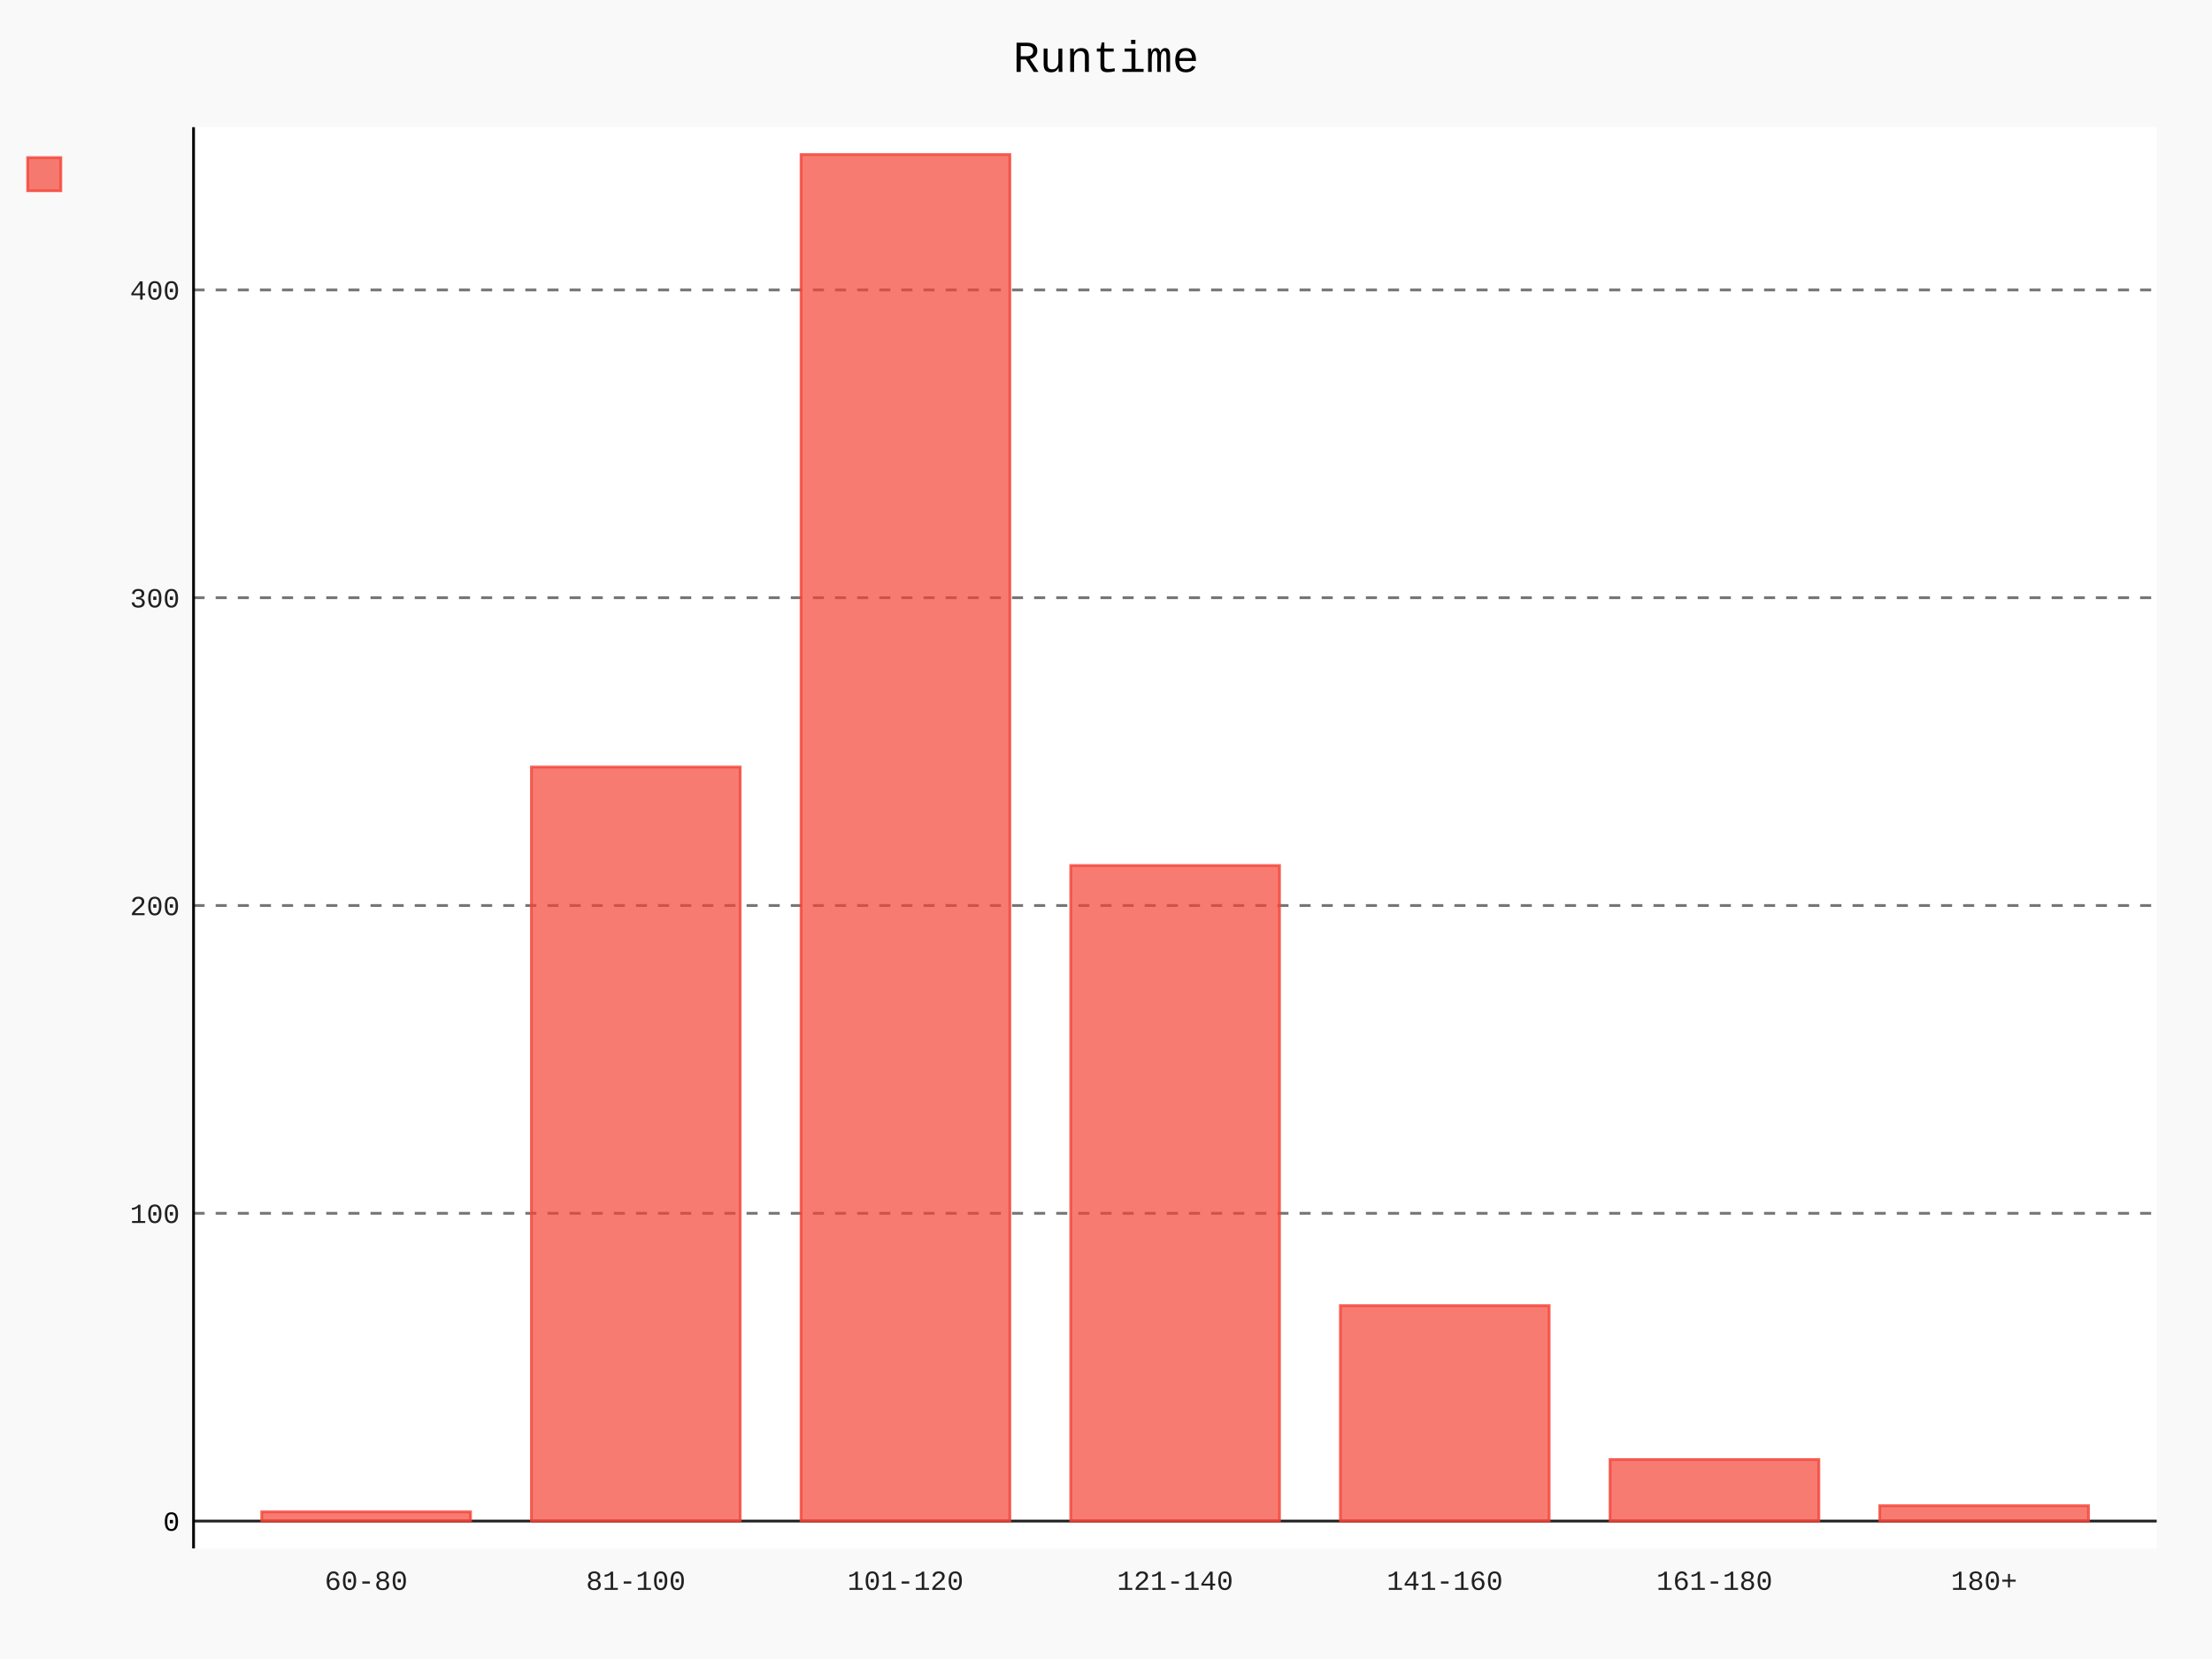
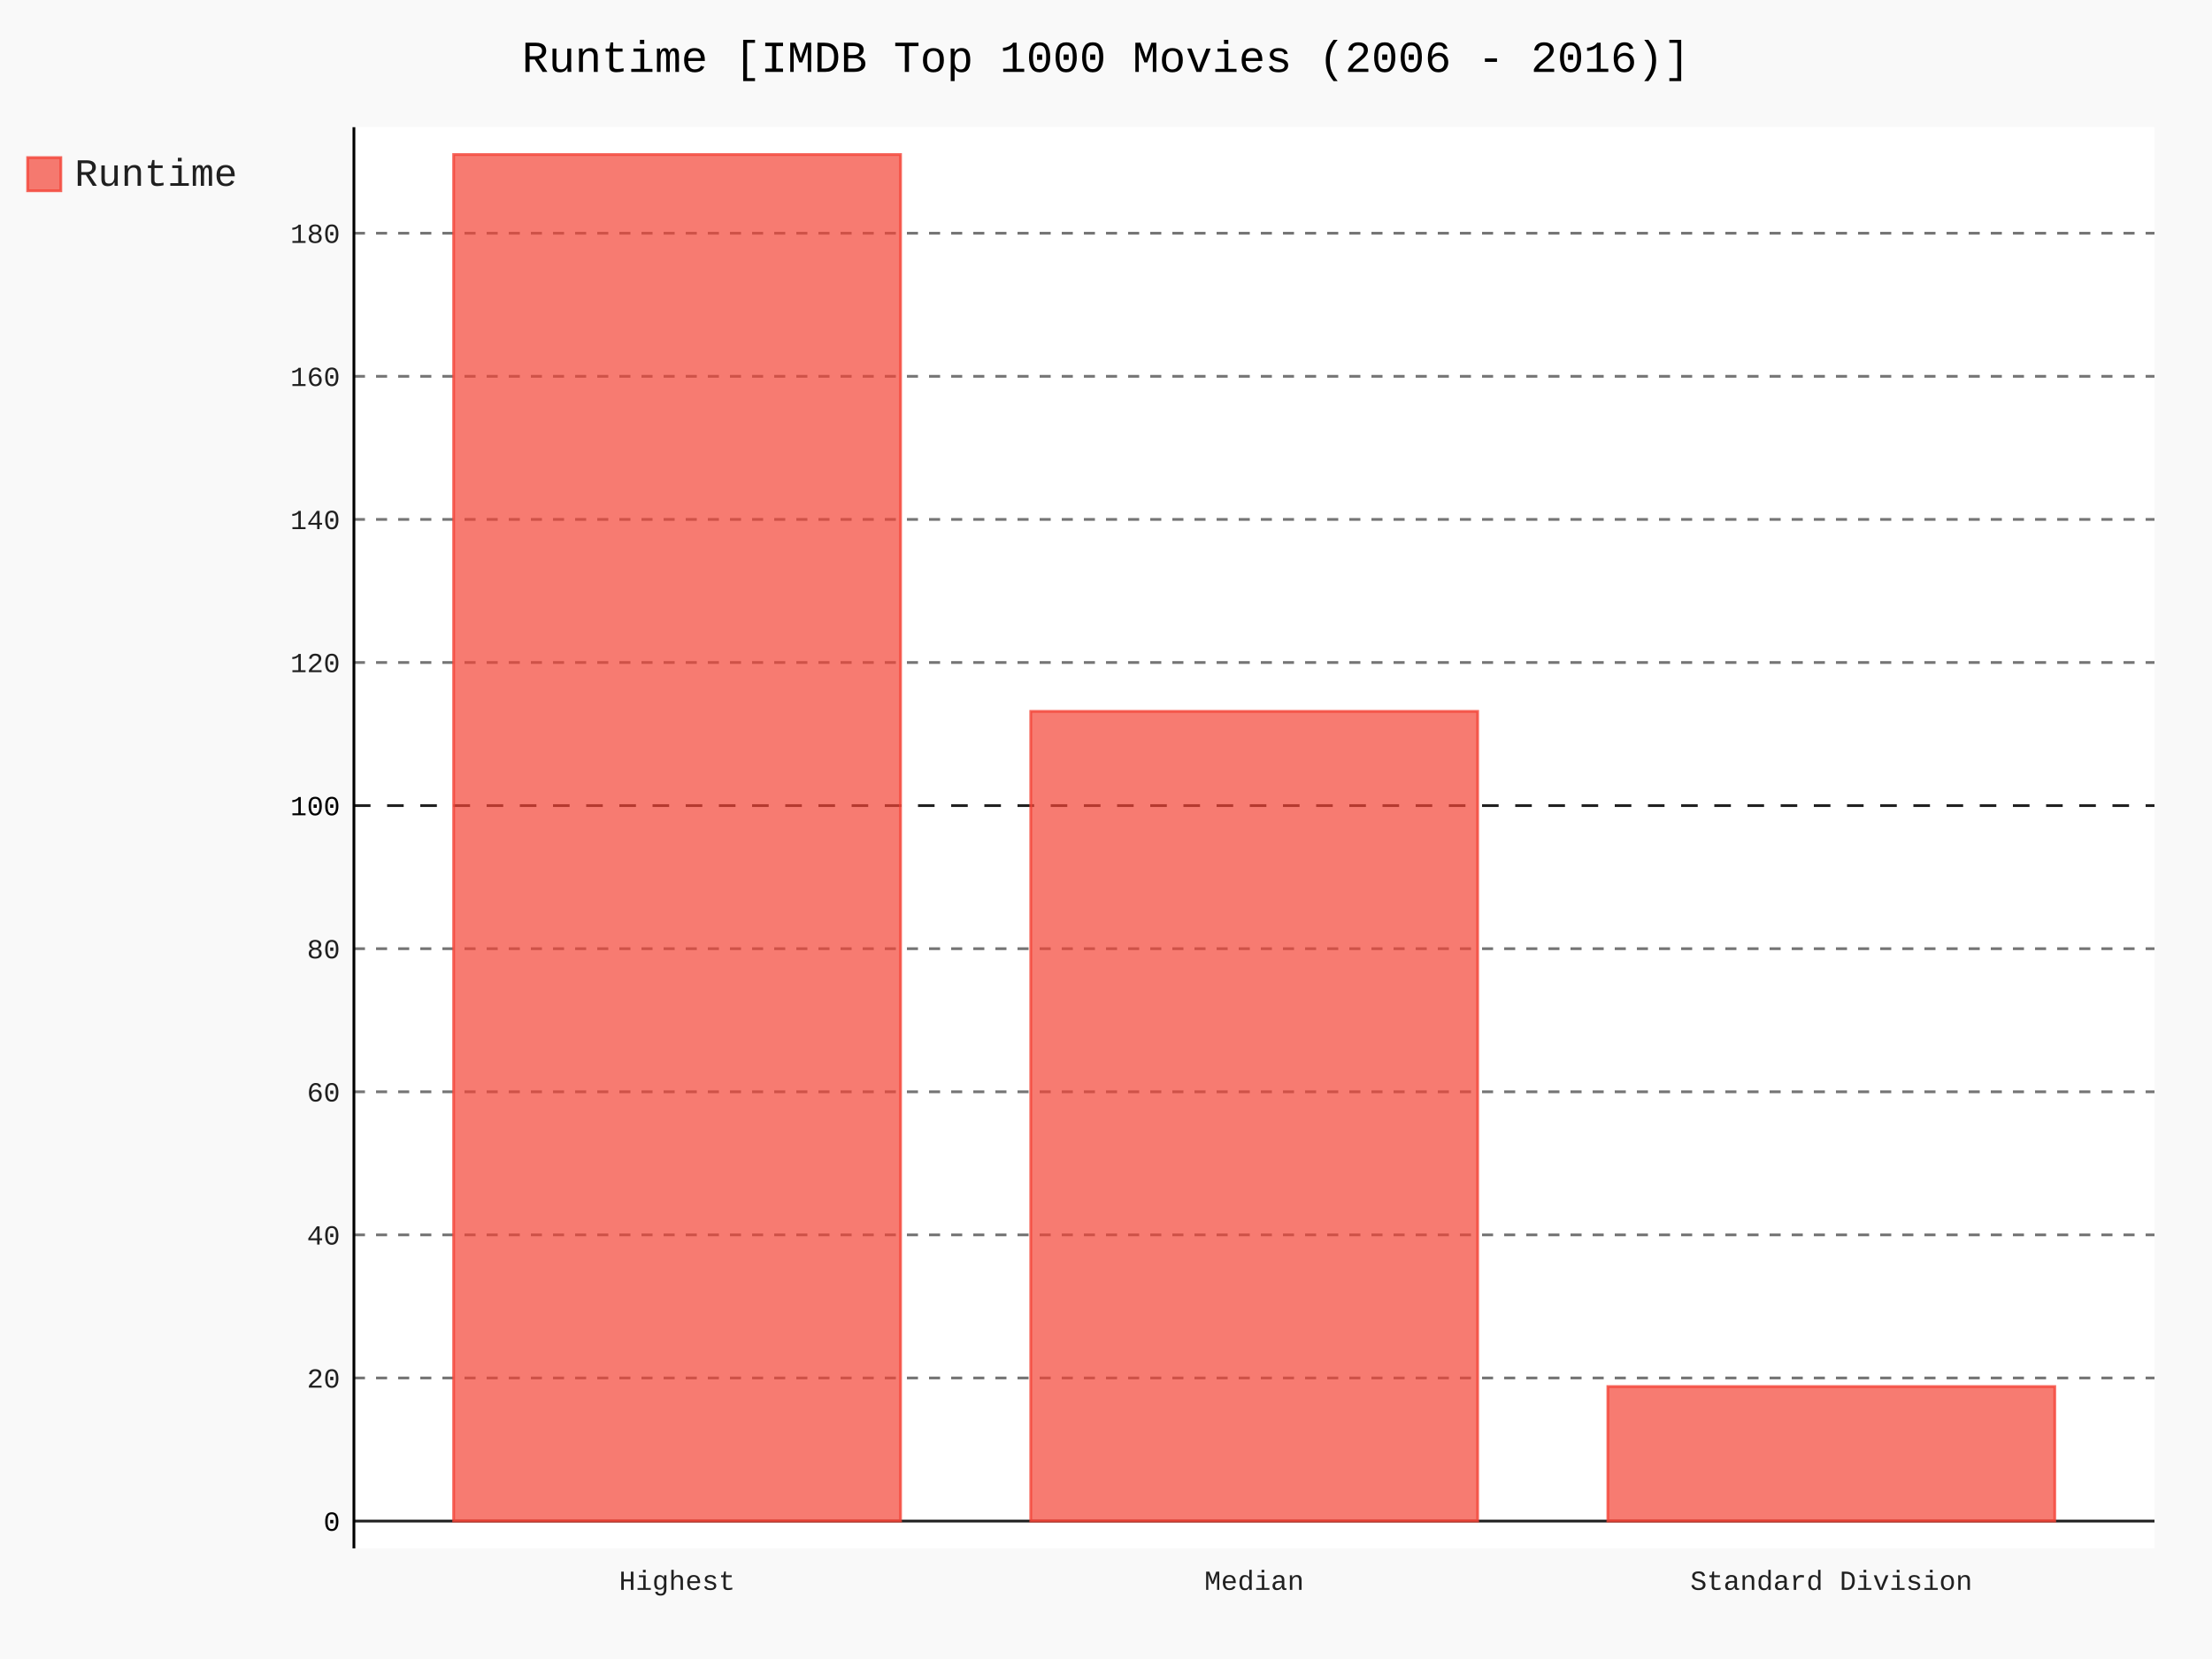
- <svg xmlns="http://www.w3.org/2000/svg" class="pygal-chart" id="chart-f0ea4c42-4598-4c4a-9065-79f6a86f8c1c" viewBox="0 0 800 600">
+ <svg xmlns="http://www.w3.org/2000/svg" class="pygal-chart" id="chart-12711d31-1d5c-46a6-960c-37c0a5d7f382" viewBox="0 0 800 600">
  <defs>
-     <style type="text/css">#chart-f0ea4c42-4598-4c4a-9065-79f6a86f8c1c{-webkit-user-select:none;-webkit-font-smoothing:antialiased;font-family:Consolas,"Liberation Mono",Menlo,Courier,monospace}#chart-f0ea4c42-4598-4c4a-9065-79f6a86f8c1c .title{font-family:Consolas,"Liberation Mono",Menlo,Courier,monospace;font-size:16px}#chart-f0ea4c42-4598-4c4a-9065-79f6a86f8c1c .legends .legend text{font-family:Consolas,"Liberation Mono",Menlo,Courier,monospace;font-size:14px}#chart-f0ea4c42-4598-4c4a-9065-79f6a86f8c1c .axis text{font-family:Consolas,"Liberation Mono",Menlo,Courier,monospace;font-size:10px}#chart-f0ea4c42-4598-4c4a-9065-79f6a86f8c1c .axis text.major{font-family:Consolas,"Liberation Mono",Menlo,Courier,monospace;font-size:10px}#chart-f0ea4c42-4598-4c4a-9065-79f6a86f8c1c .text-overlay text.value{font-family:Consolas,"Liberation Mono",Menlo,Courier,monospace;font-size:16px}#chart-f0ea4c42-4598-4c4a-9065-79f6a86f8c1c .text-overlay text.label{font-family:Consolas,"Liberation Mono",Menlo,Courier,monospace;font-size:10px}#chart-f0ea4c42-4598-4c4a-9065-79f6a86f8c1c .tooltip{font-family:Consolas,"Liberation Mono",Menlo,Courier,monospace;font-size:14px}#chart-f0ea4c42-4598-4c4a-9065-79f6a86f8c1c text.no_data{font-family:Consolas,"Liberation Mono",Menlo,Courier,monospace;font-size:64px}
- #chart-f0ea4c42-4598-4c4a-9065-79f6a86f8c1c{background-color:rgba(249,249,249,1)}#chart-f0ea4c42-4598-4c4a-9065-79f6a86f8c1c path,#chart-f0ea4c42-4598-4c4a-9065-79f6a86f8c1c line,#chart-f0ea4c42-4598-4c4a-9065-79f6a86f8c1c rect,#chart-f0ea4c42-4598-4c4a-9065-79f6a86f8c1c circle{-webkit-transition:150ms;-moz-transition:150ms;transition:150ms}#chart-f0ea4c42-4598-4c4a-9065-79f6a86f8c1c .graph &gt; .background{fill:rgba(249,249,249,1)}#chart-f0ea4c42-4598-4c4a-9065-79f6a86f8c1c .plot &gt; .background{fill:rgba(255,255,255,1)}#chart-f0ea4c42-4598-4c4a-9065-79f6a86f8c1c .graph{fill:rgba(0,0,0,.87)}#chart-f0ea4c42-4598-4c4a-9065-79f6a86f8c1c text.no_data{fill:rgba(0,0,0,1)}#chart-f0ea4c42-4598-4c4a-9065-79f6a86f8c1c .title{fill:rgba(0,0,0,1)}#chart-f0ea4c42-4598-4c4a-9065-79f6a86f8c1c .legends .legend text{fill:rgba(0,0,0,.87)}#chart-f0ea4c42-4598-4c4a-9065-79f6a86f8c1c .legends .legend:hover text{fill:rgba(0,0,0,1)}#chart-f0ea4c42-4598-4c4a-9065-79f6a86f8c1c .axis .line{stroke:rgba(0,0,0,1)}#chart-f0ea4c42-4598-4c4a-9065-79f6a86f8c1c .axis .guide.line{stroke:rgba(0,0,0,.54)}#chart-f0ea4c42-4598-4c4a-9065-79f6a86f8c1c .axis .major.line{stroke:rgba(0,0,0,.87)}#chart-f0ea4c42-4598-4c4a-9065-79f6a86f8c1c .axis text.major{fill:rgba(0,0,0,1)}#chart-f0ea4c42-4598-4c4a-9065-79f6a86f8c1c .axis.y .guides:hover .guide.line,#chart-f0ea4c42-4598-4c4a-9065-79f6a86f8c1c .line-graph .axis.x .guides:hover .guide.line,#chart-f0ea4c42-4598-4c4a-9065-79f6a86f8c1c .stackedline-graph .axis.x .guides:hover .guide.line,#chart-f0ea4c42-4598-4c4a-9065-79f6a86f8c1c .xy-graph .axis.x .guides:hover .guide.line{stroke:rgba(0,0,0,1)}#chart-f0ea4c42-4598-4c4a-9065-79f6a86f8c1c .axis .guides:hover text{fill:rgba(0,0,0,1)}#chart-f0ea4c42-4598-4c4a-9065-79f6a86f8c1c .reactive{fill-opacity:.7;stroke-opacity:.8}#chart-f0ea4c42-4598-4c4a-9065-79f6a86f8c1c .ci{stroke:rgba(0,0,0,.87)}#chart-f0ea4c42-4598-4c4a-9065-79f6a86f8c1c .reactive.active,#chart-f0ea4c42-4598-4c4a-9065-79f6a86f8c1c .active .reactive{fill-opacity:.8;stroke-opacity:.9;stroke-width:4}#chart-f0ea4c42-4598-4c4a-9065-79f6a86f8c1c .ci .reactive.active{stroke-width:1.5}#chart-f0ea4c42-4598-4c4a-9065-79f6a86f8c1c .series text{fill:rgba(0,0,0,1)}#chart-f0ea4c42-4598-4c4a-9065-79f6a86f8c1c .tooltip rect{fill:rgba(255,255,255,1);stroke:rgba(0,0,0,1);-webkit-transition:opacity 150ms;-moz-transition:opacity 150ms;transition:opacity 150ms}#chart-f0ea4c42-4598-4c4a-9065-79f6a86f8c1c .tooltip .label{fill:rgba(0,0,0,.87)}#chart-f0ea4c42-4598-4c4a-9065-79f6a86f8c1c .tooltip .label{fill:rgba(0,0,0,.87)}#chart-f0ea4c42-4598-4c4a-9065-79f6a86f8c1c .tooltip .legend{font-size:.8em;fill:rgba(0,0,0,.54)}#chart-f0ea4c42-4598-4c4a-9065-79f6a86f8c1c .tooltip .x_label{font-size:.6em;fill:rgba(0,0,0,1)}#chart-f0ea4c42-4598-4c4a-9065-79f6a86f8c1c .tooltip .xlink{font-size:.5em;text-decoration:underline}#chart-f0ea4c42-4598-4c4a-9065-79f6a86f8c1c .tooltip .value{font-size:1.5em}#chart-f0ea4c42-4598-4c4a-9065-79f6a86f8c1c .bound{font-size:.5em}#chart-f0ea4c42-4598-4c4a-9065-79f6a86f8c1c .max-value{font-size:.75em;fill:rgba(0,0,0,.54)}#chart-f0ea4c42-4598-4c4a-9065-79f6a86f8c1c .map-element{fill:rgba(255,255,255,1);stroke:rgba(0,0,0,.54) !important}#chart-f0ea4c42-4598-4c4a-9065-79f6a86f8c1c .map-element .reactive{fill-opacity:inherit;stroke-opacity:inherit}#chart-f0ea4c42-4598-4c4a-9065-79f6a86f8c1c .color-0,#chart-f0ea4c42-4598-4c4a-9065-79f6a86f8c1c .color-0 a:visited{stroke:#F44336;fill:#F44336}#chart-f0ea4c42-4598-4c4a-9065-79f6a86f8c1c .text-overlay .color-0 text{fill:black}
- #chart-f0ea4c42-4598-4c4a-9065-79f6a86f8c1c text.no_data{text-anchor:middle}#chart-f0ea4c42-4598-4c4a-9065-79f6a86f8c1c .guide.line{fill:none}#chart-f0ea4c42-4598-4c4a-9065-79f6a86f8c1c .centered{text-anchor:middle}#chart-f0ea4c42-4598-4c4a-9065-79f6a86f8c1c .title{text-anchor:middle}#chart-f0ea4c42-4598-4c4a-9065-79f6a86f8c1c .legends .legend text{fill-opacity:1}#chart-f0ea4c42-4598-4c4a-9065-79f6a86f8c1c .axis.x text{text-anchor:middle}#chart-f0ea4c42-4598-4c4a-9065-79f6a86f8c1c .axis.x:not(.web) text[transform]{text-anchor:start}#chart-f0ea4c42-4598-4c4a-9065-79f6a86f8c1c .axis.x:not(.web) text[transform].backwards{text-anchor:end}#chart-f0ea4c42-4598-4c4a-9065-79f6a86f8c1c .axis.y text{text-anchor:end}#chart-f0ea4c42-4598-4c4a-9065-79f6a86f8c1c .axis.y text[transform].backwards{text-anchor:start}#chart-f0ea4c42-4598-4c4a-9065-79f6a86f8c1c .axis.y2 text{text-anchor:start}#chart-f0ea4c42-4598-4c4a-9065-79f6a86f8c1c .axis.y2 text[transform].backwards{text-anchor:end}#chart-f0ea4c42-4598-4c4a-9065-79f6a86f8c1c .axis .guide.line{stroke-dasharray:4,4}#chart-f0ea4c42-4598-4c4a-9065-79f6a86f8c1c .axis .major.guide.line{stroke-dasharray:6,6}#chart-f0ea4c42-4598-4c4a-9065-79f6a86f8c1c .horizontal .axis.y .guide.line,#chart-f0ea4c42-4598-4c4a-9065-79f6a86f8c1c .horizontal .axis.y2 .guide.line,#chart-f0ea4c42-4598-4c4a-9065-79f6a86f8c1c .vertical .axis.x .guide.line{opacity:0}#chart-f0ea4c42-4598-4c4a-9065-79f6a86f8c1c .horizontal .axis.always_show .guide.line,#chart-f0ea4c42-4598-4c4a-9065-79f6a86f8c1c .vertical .axis.always_show .guide.line{opacity:1 !important}#chart-f0ea4c42-4598-4c4a-9065-79f6a86f8c1c .axis.y .guides:hover .guide.line,#chart-f0ea4c42-4598-4c4a-9065-79f6a86f8c1c .axis.y2 .guides:hover .guide.line,#chart-f0ea4c42-4598-4c4a-9065-79f6a86f8c1c .axis.x .guides:hover .guide.line{opacity:1}#chart-f0ea4c42-4598-4c4a-9065-79f6a86f8c1c .axis .guides:hover text{opacity:1}#chart-f0ea4c42-4598-4c4a-9065-79f6a86f8c1c .nofill{fill:none}#chart-f0ea4c42-4598-4c4a-9065-79f6a86f8c1c .subtle-fill{fill-opacity:.2}#chart-f0ea4c42-4598-4c4a-9065-79f6a86f8c1c .dot{stroke-width:1px;fill-opacity:1}#chart-f0ea4c42-4598-4c4a-9065-79f6a86f8c1c .dot.active{stroke-width:5px}#chart-f0ea4c42-4598-4c4a-9065-79f6a86f8c1c .dot.negative{fill:transparent}#chart-f0ea4c42-4598-4c4a-9065-79f6a86f8c1c text,#chart-f0ea4c42-4598-4c4a-9065-79f6a86f8c1c tspan{stroke:none !important}#chart-f0ea4c42-4598-4c4a-9065-79f6a86f8c1c .series text.active{opacity:1}#chart-f0ea4c42-4598-4c4a-9065-79f6a86f8c1c .tooltip rect{fill-opacity:.95;stroke-width:.5}#chart-f0ea4c42-4598-4c4a-9065-79f6a86f8c1c .tooltip text{fill-opacity:1}#chart-f0ea4c42-4598-4c4a-9065-79f6a86f8c1c .showable{visibility:hidden}#chart-f0ea4c42-4598-4c4a-9065-79f6a86f8c1c .showable.shown{visibility:visible}#chart-f0ea4c42-4598-4c4a-9065-79f6a86f8c1c .gauge-background{fill:rgba(229,229,229,1);stroke:none}#chart-f0ea4c42-4598-4c4a-9065-79f6a86f8c1c .bg-lines{stroke:rgba(249,249,249,1);stroke-width:2px}</style>
+     <style type="text/css">#chart-12711d31-1d5c-46a6-960c-37c0a5d7f382{-webkit-user-select:none;-webkit-font-smoothing:antialiased;font-family:Consolas,"Liberation Mono",Menlo,Courier,monospace}#chart-12711d31-1d5c-46a6-960c-37c0a5d7f382 .title{font-family:Consolas,"Liberation Mono",Menlo,Courier,monospace;font-size:16px}#chart-12711d31-1d5c-46a6-960c-37c0a5d7f382 .legends .legend text{font-family:Consolas,"Liberation Mono",Menlo,Courier,monospace;font-size:14px}#chart-12711d31-1d5c-46a6-960c-37c0a5d7f382 .axis text{font-family:Consolas,"Liberation Mono",Menlo,Courier,monospace;font-size:10px}#chart-12711d31-1d5c-46a6-960c-37c0a5d7f382 .axis text.major{font-family:Consolas,"Liberation Mono",Menlo,Courier,monospace;font-size:10px}#chart-12711d31-1d5c-46a6-960c-37c0a5d7f382 .text-overlay text.value{font-family:Consolas,"Liberation Mono",Menlo,Courier,monospace;font-size:16px}#chart-12711d31-1d5c-46a6-960c-37c0a5d7f382 .text-overlay text.label{font-family:Consolas,"Liberation Mono",Menlo,Courier,monospace;font-size:10px}#chart-12711d31-1d5c-46a6-960c-37c0a5d7f382 .tooltip{font-family:Consolas,"Liberation Mono",Menlo,Courier,monospace;font-size:14px}#chart-12711d31-1d5c-46a6-960c-37c0a5d7f382 text.no_data{font-family:Consolas,"Liberation Mono",Menlo,Courier,monospace;font-size:64px}
+ #chart-12711d31-1d5c-46a6-960c-37c0a5d7f382{background-color:rgba(249,249,249,1)}#chart-12711d31-1d5c-46a6-960c-37c0a5d7f382 path,#chart-12711d31-1d5c-46a6-960c-37c0a5d7f382 line,#chart-12711d31-1d5c-46a6-960c-37c0a5d7f382 rect,#chart-12711d31-1d5c-46a6-960c-37c0a5d7f382 circle{-webkit-transition:150ms;-moz-transition:150ms;transition:150ms}#chart-12711d31-1d5c-46a6-960c-37c0a5d7f382 .graph &gt; .background{fill:rgba(249,249,249,1)}#chart-12711d31-1d5c-46a6-960c-37c0a5d7f382 .plot &gt; .background{fill:rgba(255,255,255,1)}#chart-12711d31-1d5c-46a6-960c-37c0a5d7f382 .graph{fill:rgba(0,0,0,.87)}#chart-12711d31-1d5c-46a6-960c-37c0a5d7f382 text.no_data{fill:rgba(0,0,0,1)}#chart-12711d31-1d5c-46a6-960c-37c0a5d7f382 .title{fill:rgba(0,0,0,1)}#chart-12711d31-1d5c-46a6-960c-37c0a5d7f382 .legends .legend text{fill:rgba(0,0,0,.87)}#chart-12711d31-1d5c-46a6-960c-37c0a5d7f382 .legends .legend:hover text{fill:rgba(0,0,0,1)}#chart-12711d31-1d5c-46a6-960c-37c0a5d7f382 .axis .line{stroke:rgba(0,0,0,1)}#chart-12711d31-1d5c-46a6-960c-37c0a5d7f382 .axis .guide.line{stroke:rgba(0,0,0,.54)}#chart-12711d31-1d5c-46a6-960c-37c0a5d7f382 .axis .major.line{stroke:rgba(0,0,0,.87)}#chart-12711d31-1d5c-46a6-960c-37c0a5d7f382 .axis text.major{fill:rgba(0,0,0,1)}#chart-12711d31-1d5c-46a6-960c-37c0a5d7f382 .axis.y .guides:hover .guide.line,#chart-12711d31-1d5c-46a6-960c-37c0a5d7f382 .line-graph .axis.x .guides:hover .guide.line,#chart-12711d31-1d5c-46a6-960c-37c0a5d7f382 .stackedline-graph .axis.x .guides:hover .guide.line,#chart-12711d31-1d5c-46a6-960c-37c0a5d7f382 .xy-graph .axis.x .guides:hover .guide.line{stroke:rgba(0,0,0,1)}#chart-12711d31-1d5c-46a6-960c-37c0a5d7f382 .axis .guides:hover text{fill:rgba(0,0,0,1)}#chart-12711d31-1d5c-46a6-960c-37c0a5d7f382 .reactive{fill-opacity:.7;stroke-opacity:.8}#chart-12711d31-1d5c-46a6-960c-37c0a5d7f382 .ci{stroke:rgba(0,0,0,.87)}#chart-12711d31-1d5c-46a6-960c-37c0a5d7f382 .reactive.active,#chart-12711d31-1d5c-46a6-960c-37c0a5d7f382 .active .reactive{fill-opacity:.8;stroke-opacity:.9;stroke-width:4}#chart-12711d31-1d5c-46a6-960c-37c0a5d7f382 .ci .reactive.active{stroke-width:1.5}#chart-12711d31-1d5c-46a6-960c-37c0a5d7f382 .series text{fill:rgba(0,0,0,1)}#chart-12711d31-1d5c-46a6-960c-37c0a5d7f382 .tooltip rect{fill:rgba(255,255,255,1);stroke:rgba(0,0,0,1);-webkit-transition:opacity 150ms;-moz-transition:opacity 150ms;transition:opacity 150ms}#chart-12711d31-1d5c-46a6-960c-37c0a5d7f382 .tooltip .label{fill:rgba(0,0,0,.87)}#chart-12711d31-1d5c-46a6-960c-37c0a5d7f382 .tooltip .label{fill:rgba(0,0,0,.87)}#chart-12711d31-1d5c-46a6-960c-37c0a5d7f382 .tooltip .legend{font-size:.8em;fill:rgba(0,0,0,.54)}#chart-12711d31-1d5c-46a6-960c-37c0a5d7f382 .tooltip .x_label{font-size:.6em;fill:rgba(0,0,0,1)}#chart-12711d31-1d5c-46a6-960c-37c0a5d7f382 .tooltip .xlink{font-size:.5em;text-decoration:underline}#chart-12711d31-1d5c-46a6-960c-37c0a5d7f382 .tooltip .value{font-size:1.5em}#chart-12711d31-1d5c-46a6-960c-37c0a5d7f382 .bound{font-size:.5em}#chart-12711d31-1d5c-46a6-960c-37c0a5d7f382 .max-value{font-size:.75em;fill:rgba(0,0,0,.54)}#chart-12711d31-1d5c-46a6-960c-37c0a5d7f382 .map-element{fill:rgba(255,255,255,1);stroke:rgba(0,0,0,.54) !important}#chart-12711d31-1d5c-46a6-960c-37c0a5d7f382 .map-element .reactive{fill-opacity:inherit;stroke-opacity:inherit}#chart-12711d31-1d5c-46a6-960c-37c0a5d7f382 .color-0,#chart-12711d31-1d5c-46a6-960c-37c0a5d7f382 .color-0 a:visited{stroke:#F44336;fill:#F44336}#chart-12711d31-1d5c-46a6-960c-37c0a5d7f382 .text-overlay .color-0 text{fill:black}
+ #chart-12711d31-1d5c-46a6-960c-37c0a5d7f382 text.no_data{text-anchor:middle}#chart-12711d31-1d5c-46a6-960c-37c0a5d7f382 .guide.line{fill:none}#chart-12711d31-1d5c-46a6-960c-37c0a5d7f382 .centered{text-anchor:middle}#chart-12711d31-1d5c-46a6-960c-37c0a5d7f382 .title{text-anchor:middle}#chart-12711d31-1d5c-46a6-960c-37c0a5d7f382 .legends .legend text{fill-opacity:1}#chart-12711d31-1d5c-46a6-960c-37c0a5d7f382 .axis.x text{text-anchor:middle}#chart-12711d31-1d5c-46a6-960c-37c0a5d7f382 .axis.x:not(.web) text[transform]{text-anchor:start}#chart-12711d31-1d5c-46a6-960c-37c0a5d7f382 .axis.x:not(.web) text[transform].backwards{text-anchor:end}#chart-12711d31-1d5c-46a6-960c-37c0a5d7f382 .axis.y text{text-anchor:end}#chart-12711d31-1d5c-46a6-960c-37c0a5d7f382 .axis.y text[transform].backwards{text-anchor:start}#chart-12711d31-1d5c-46a6-960c-37c0a5d7f382 .axis.y2 text{text-anchor:start}#chart-12711d31-1d5c-46a6-960c-37c0a5d7f382 .axis.y2 text[transform].backwards{text-anchor:end}#chart-12711d31-1d5c-46a6-960c-37c0a5d7f382 .axis .guide.line{stroke-dasharray:4,4}#chart-12711d31-1d5c-46a6-960c-37c0a5d7f382 .axis .major.guide.line{stroke-dasharray:6,6}#chart-12711d31-1d5c-46a6-960c-37c0a5d7f382 .horizontal .axis.y .guide.line,#chart-12711d31-1d5c-46a6-960c-37c0a5d7f382 .horizontal .axis.y2 .guide.line,#chart-12711d31-1d5c-46a6-960c-37c0a5d7f382 .vertical .axis.x .guide.line{opacity:0}#chart-12711d31-1d5c-46a6-960c-37c0a5d7f382 .horizontal .axis.always_show .guide.line,#chart-12711d31-1d5c-46a6-960c-37c0a5d7f382 .vertical .axis.always_show .guide.line{opacity:1 !important}#chart-12711d31-1d5c-46a6-960c-37c0a5d7f382 .axis.y .guides:hover .guide.line,#chart-12711d31-1d5c-46a6-960c-37c0a5d7f382 .axis.y2 .guides:hover .guide.line,#chart-12711d31-1d5c-46a6-960c-37c0a5d7f382 .axis.x .guides:hover .guide.line{opacity:1}#chart-12711d31-1d5c-46a6-960c-37c0a5d7f382 .axis .guides:hover text{opacity:1}#chart-12711d31-1d5c-46a6-960c-37c0a5d7f382 .nofill{fill:none}#chart-12711d31-1d5c-46a6-960c-37c0a5d7f382 .subtle-fill{fill-opacity:.2}#chart-12711d31-1d5c-46a6-960c-37c0a5d7f382 .dot{stroke-width:1px;fill-opacity:1}#chart-12711d31-1d5c-46a6-960c-37c0a5d7f382 .dot.active{stroke-width:5px}#chart-12711d31-1d5c-46a6-960c-37c0a5d7f382 .dot.negative{fill:transparent}#chart-12711d31-1d5c-46a6-960c-37c0a5d7f382 text,#chart-12711d31-1d5c-46a6-960c-37c0a5d7f382 tspan{stroke:none !important}#chart-12711d31-1d5c-46a6-960c-37c0a5d7f382 .series text.active{opacity:1}#chart-12711d31-1d5c-46a6-960c-37c0a5d7f382 .tooltip rect{fill-opacity:.95;stroke-width:.5}#chart-12711d31-1d5c-46a6-960c-37c0a5d7f382 .tooltip text{fill-opacity:1}#chart-12711d31-1d5c-46a6-960c-37c0a5d7f382 .showable{visibility:hidden}#chart-12711d31-1d5c-46a6-960c-37c0a5d7f382 .showable.shown{visibility:visible}#chart-12711d31-1d5c-46a6-960c-37c0a5d7f382 .gauge-background{fill:rgba(229,229,229,1);stroke:none}#chart-12711d31-1d5c-46a6-960c-37c0a5d7f382 .bg-lines{stroke:rgba(249,249,249,1);stroke-width:2px}</style>
  </defs>
  <g class="graph bar-graph vertical">
    <rect class="background" height="600" width="800" x="0" y="0" />
-     <g class="plot" transform="translate(70, 46)">
-       <rect class="background" height="514" width="710.0" x="0" y="0" />
+     <g class="plot" transform="translate(128, 46)">
+       <rect class="background" height="514" width="651.2" x="0" y="0" />
      <g class="axis y always_show">
        <g class="guides">
-           <path class="axis major line" d="M0 504.115 h710" />
+           <path class="axis major line" d="M0 504.115 h651.2" />
          <text class="major" x="-5" y="507.615">0</text>
        </g>
        <g class="guides">
-           <path class="guide line" d="M0 392.802 h710" />
-           <text class="" x="-5" y="396.302">100</text>
+           <path class="guide line" d="M0 452.363 h651.2" />
+           <text class="" x="-5" y="455.863">20</text>
        </g>
        <g class="guides">
-           <path class="guide line" d="M0 281.489 h710" />
-           <text class="" x="-5" y="284.989">200</text>
+           <path class="guide line" d="M0 400.612 h651.2" />
+           <text class="" x="-5" y="404.112">40</text>
        </g>
        <g class="guides">
-           <path class="guide line" d="M0 170.176 h710" />
-           <text class="" x="-5" y="173.676">300</text>
+           <path class="guide line" d="M0 348.86 h651.2" />
+           <text class="" x="-5" y="352.36">60</text>
        </g>
        <g class="guides">
-           <path class="guide line" d="M0 58.862 h710" />
-           <text class="" x="-5" y="62.362">400</text>
+           <path class="guide line" d="M0 297.108 h651.2" />
+           <text class="" x="-5" y="300.608">80</text>
+         </g>
+         <g class="guides">
+           <path class="major guide line" d="M0 245.356 h651.2" />
+           <text class="major" x="-5" y="248.856">100</text>
+         </g>
+         <g class="guides">
+           <path class="guide line" d="M0 193.604 h651.2" />
+           <text class="" x="-5" y="197.104">120</text>
+         </g>
+         <g class="guides">
+           <path class="guide line" d="M0 141.852 h651.2" />
+           <text class="" x="-5" y="145.352">140</text>
+         </g>
+         <g class="guides">
+           <path class="guide line" d="M0 90.1 h651.2" />
+           <text class="" x="-5" y="93.6">160</text>
+         </g>
+         <g class="guides">
+           <path class="guide line" d="M0 38.348 h651.2" />
+           <text class="" x="-5" y="41.848">180</text>
        </g>
      </g>
      <g class="axis x">
        <path class="line" d="M0 0 v514" />
        <g class="guides">
-           <path class="guide line" d="M62.418 0 v514" />
-           <text class="" x="62.418" y="529.0">60-80</text>
+           <path class="guide line" d="M116.882 0 v514" />
+           <text class="" x="116.882" y="529.0">Highest</text>
        </g>
        <g class="guides">
-           <path class="guide line" d="M159.945 0 v514" />
-           <text class="" x="159.945" y="529.0">81-100</text>
+           <path class="guide line" d="M325.6 0 v514" />
+           <text class="" x="325.6" y="529.0">Median</text>
        </g>
        <g class="guides">
-           <path class="guide line" d="M257.473 0 v514" />
-           <text class="" x="257.473" y="529.0">101-120</text>
-         </g>
-         <g class="guides">
-           <path class="guide line" d="M355 0 v514" />
-           <text class="" x="355.0" y="529.0">121-140</text>
-         </g>
-         <g class="guides">
-           <path class="guide line" d="M452.527 0 v514" />
-           <text class="" x="452.527" y="529.0">141-160</text>
-         </g>
-         <g class="guides">
-           <path class="guide line" d="M550.055 0 v514" />
-           <text class="" x="550.055" y="529.0">161-180</text>
-         </g>
-         <g class="guides">
-           <path class="guide line" d="M647.582 0 v514" />
-           <text class="" x="647.582" y="529.0">180+</text>
+           <path class="guide line" d="M534.318 0 v514" />
+           <text class="" x="534.318" y="529.0">Standard Division</text>
        </g>
      </g>
      <g class="series serie-0 color-0">
        <g class="bars">
          <g class="bar">
-             <rect class="rect reactive tooltip-trigger" height="3.339" rx="0" ry="0" width="75.525" x="24.655" y="500.776" />
+             <rect class="rect reactive tooltip-trigger" height="494.231" rx="0" ry="0" width="161.631" x="36.066" y="9.885" />
          </g>
          <g class="bar">
-             <rect class="rect reactive tooltip-trigger" height="272.717" rx="0" ry="0" width="75.525" x="122.182" y="231.398" />
+             <rect class="rect reactive tooltip-trigger" height="292.843" rx="0" ry="0" width="161.631" x="244.784" y="211.272" />
          </g>
          <g class="bar">
-             <rect class="rect reactive tooltip-trigger" height="494.231" rx="0" ry="0" width="75.525" x="219.71" y="9.885" />
-           </g>
-           <g class="bar">
-             <rect class="rect reactive tooltip-trigger" height="237.097" rx="0" ry="0" width="75.525" x="317.237" y="267.018" />
-           </g>
-           <g class="bar">
-             <rect class="rect reactive tooltip-trigger" height="77.919" rx="0" ry="0" width="75.525" x="414.765" y="426.196" />
-           </g>
-           <g class="bar">
-             <rect class="rect reactive tooltip-trigger" height="22.263" rx="0" ry="0" width="75.525" x="512.292" y="481.853" />
-           </g>
-           <g class="bar">
-             <rect class="rect reactive tooltip-trigger" height="5.566" rx="0" ry="0" width="75.525" x="609.82" y="498.55" />
+             <rect class="rect reactive tooltip-trigger" height="48.651" rx="0" ry="0" width="161.631" x="453.502" y="455.465" />
          </g>
        </g>
      </g>
    </g>
    <g class="titles">
-       <text class="title plot_title" x="400.0" y="26">Runtime</text>
+       <text class="title plot_title" x="400.0" y="26">Runtime [IMDB Top 1000 Movies (2006 - 2016)]</text>
    </g>
-     <g class="plot overlay" transform="translate(70, 46)">
+     <g class="plot overlay" transform="translate(128, 46)">
      <g class="series serie-0 color-0" />
    </g>
-     <g class="plot text-overlay" transform="translate(70, 46)">
+     <g class="plot text-overlay" transform="translate(128, 46)">
      <g class="series serie-0 color-0" />
    </g>
-     <g class="plot tooltip-overlay" transform="translate(70, 46)">
+     <g class="plot tooltip-overlay" transform="translate(128, 46)">
      <g class="tooltip" style="opacity: 0" transform="translate(0 0)">
        <rect class="tooltip-box" height="0" rx="0" ry="0" width="0" />
        <g class="text" />
      </g>
    </g>
    <g class="legends" transform="translate(10, 56)">
      <g class="legend reactive activate-serie" id="activate-serie-0">
        <rect class="color-0 reactive" height="12" width="12" x="0.0" y="1.0" />
-         <text x="17.0" y="11.2" />
+         <text x="17.0" y="11.2">Runtime</text>
      </g>
    </g>
    <g class="legends" transform="translate(790, 56)" />
  </g>
</svg>
